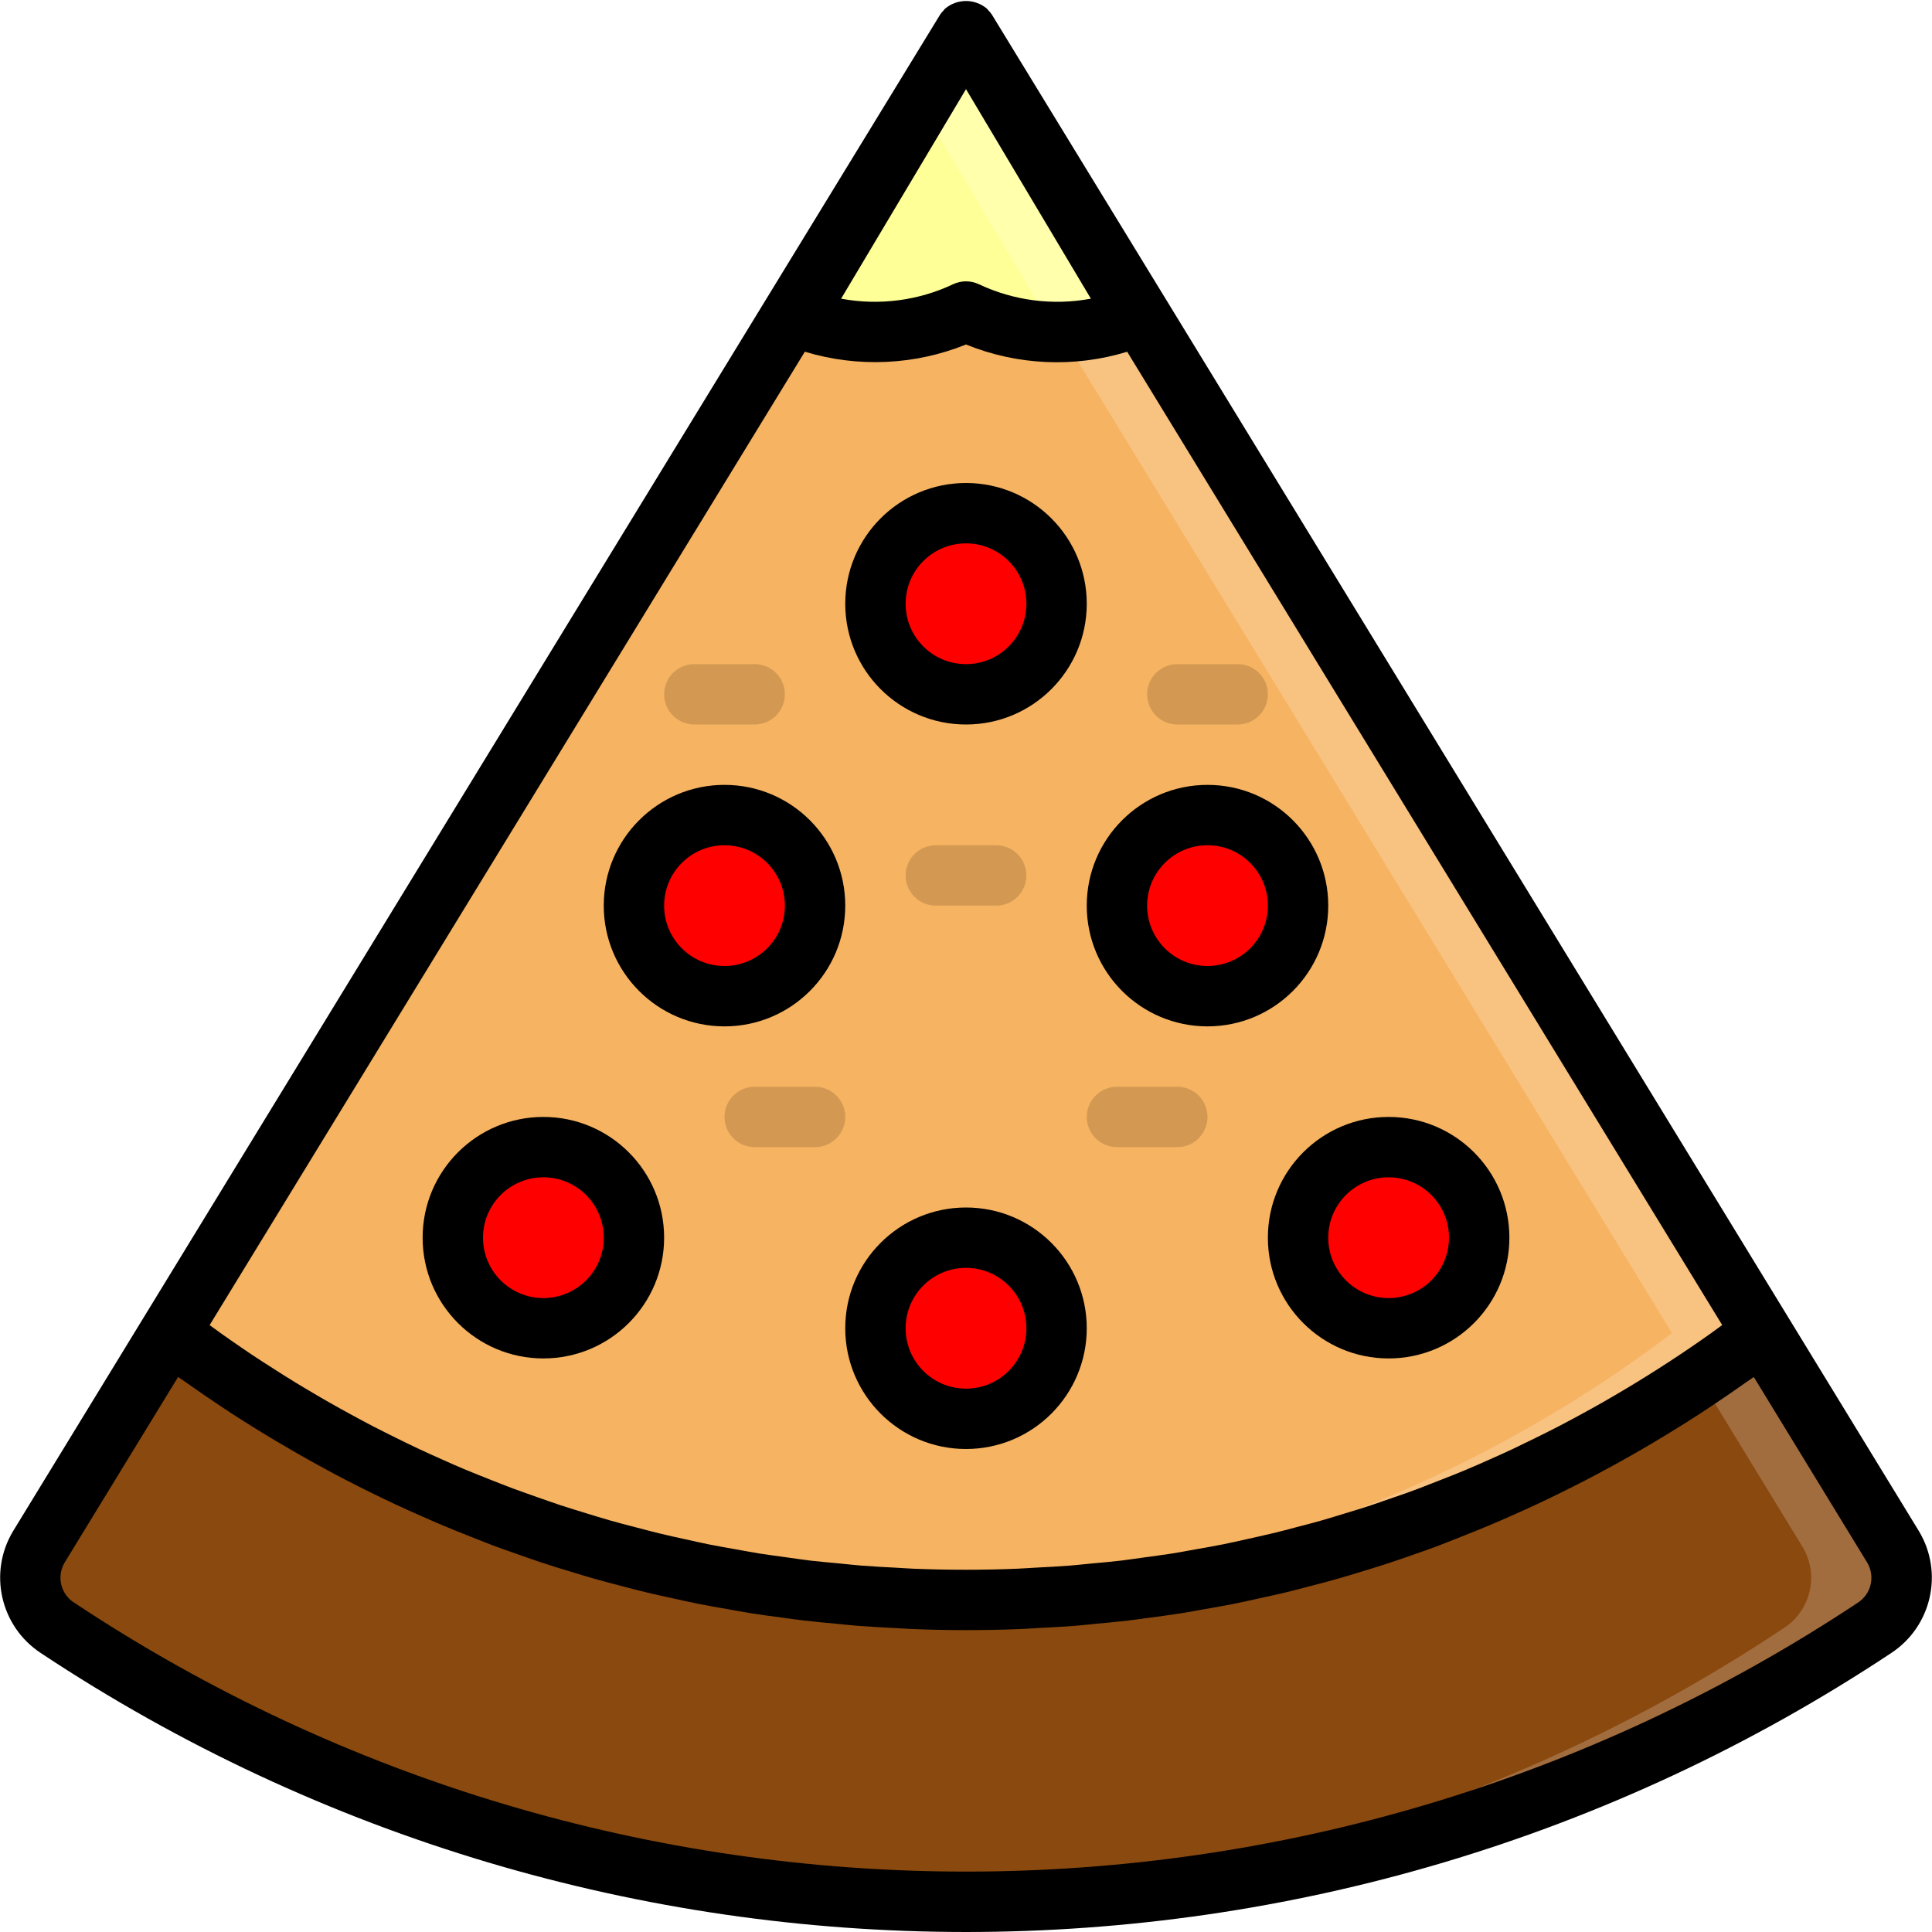
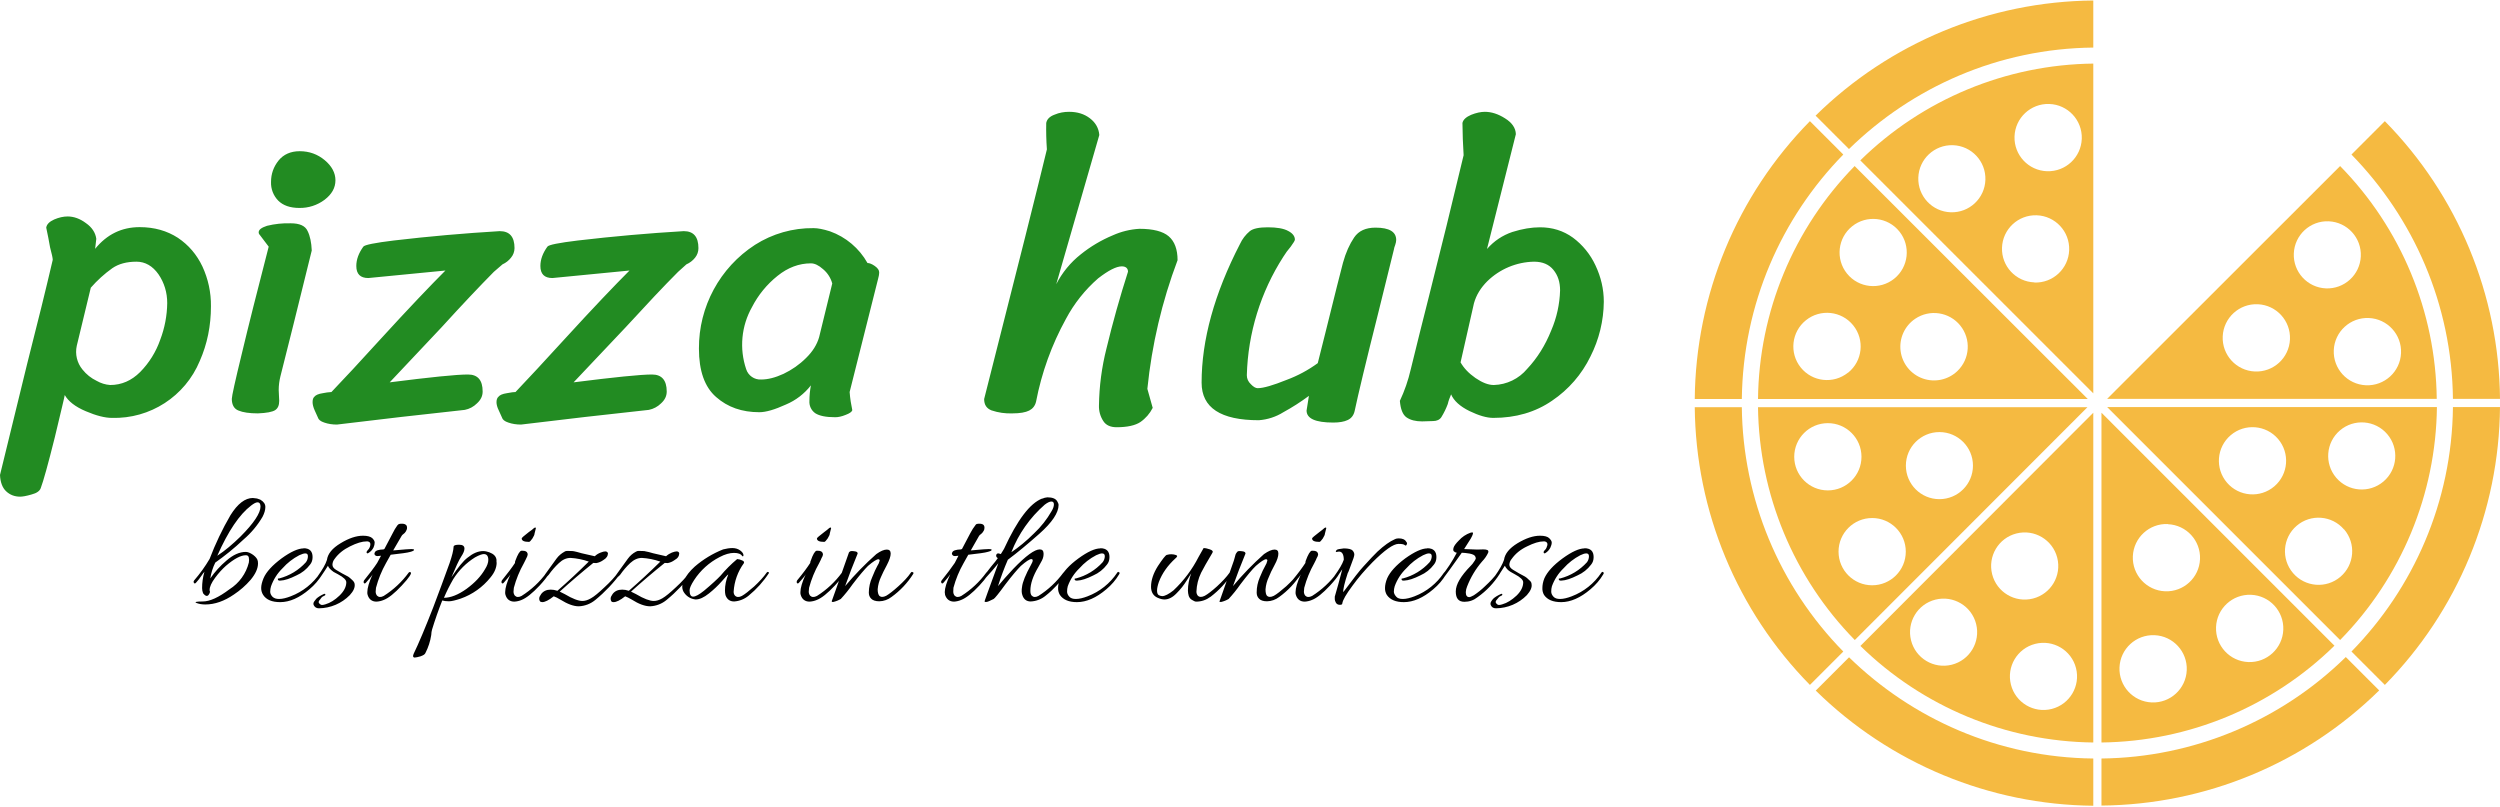
- <svg xmlns="http://www.w3.org/2000/svg" viewBox="0 0 64 64">
-   <defs>
-     <style>.cls-1{fill:#8a490e;}.cls-2{fill:#a16d3e;}.cls-3{fill:#f6b361;}.cls-4{fill:#f8c281;}.cls-5{fill:#ffff97;}.cls-6{fill:#ffffac;}.cls-7{fill:red;}.cls-8{fill:#d39953;}</style>
-   </defs>
-   <g data-name="Layer 25" id="Layer_25">
-     <path class="cls-1" d="M32,53A43.539,43.539,0,0,1,5.615,44.16L1.288,51.239a1.983,1.983,0,0,0,.627,2.693,54.441,54.441,0,0,0,60.17,0,1.983,1.983,0,0,0,.627-2.693L58.385,44.16A43.539,43.539,0,0,1,32,53Z" />
-     <path class="cls-2" d="M62.712,51.239,58.385,44.16c-.681.516-1.382,1.006-2.094,1.483l3.421,5.6a1.983,1.983,0,0,1-.627,2.693A53.965,53.965,0,0,1,30.5,62.972c.5.013,1,.028,1.5.028a54.008,54.008,0,0,0,30.085-9.068A1.983,1.983,0,0,0,62.712,51.239Z" />
-     <path class="cls-3" d="M58.385,44.16a43.8,43.8,0,0,1-52.77,0L26.206,10.48,32,1l5.794,9.48Z" />
-     <path class="cls-4" d="M37.794,10.48,32,1,30.5,3.454l4.294,7.026L55.385,44.16A43.523,43.523,0,0,1,30.5,52.969c.5.017,1,.031,1.5.031a43.547,43.547,0,0,0,26.385-8.84Z" />
-     <path class="cls-5" d="M37.65,10.48A6.88,6.88,0,0,1,35,11a6.986,6.986,0,0,1-3-.68A6.986,6.986,0,0,1,29,11a6.88,6.88,0,0,1-2.65-.52L32,1Z" />
-     <path class="cls-6" d="M32,1,30.5,3.517l4.15,6.963a6.757,6.757,0,0,1-1.143.353,6.92,6.92,0,0,0,4.143-.353Z" />
-     <path d="M63.565,50.718l-4.327-7.079L32.867.5,32.859.488h0L32.854.479a.792.792,0,0,0-.111-.132c-.017-.019-.03-.042-.048-.059a1.075,1.075,0,0,0-1.39,0c-.019.018-.033.042-.051.062a.849.849,0,0,0-.108.129l-.005.008h0L31.133.5,4.762,43.639.435,50.718a2.989,2.989,0,0,0,.924,4.046,55.445,55.445,0,0,0,61.282,0A2.989,2.989,0,0,0,63.565,50.718ZM56.7,44.15c-.224.159-.448.316-.674.47q-.366.251-.737.492c-.232.151-.465.3-.7.447s-.495.306-.745.455-.478.284-.719.421-.5.282-.755.42-.489.265-.735.392-.513.261-.771.388-.5.245-.747.362-.521.239-.782.355-.508.226-.764.333-.529.217-.8.322-.512.2-.77.3-.544.2-.817.292-.516.182-.775.268c-.276.09-.554.175-.832.26-.26.079-.52.161-.781.235-.284.081-.569.155-.855.229-.259.068-.518.139-.778.2-.292.071-.587.133-.88.2-.258.057-.515.116-.774.168-.3.061-.609.113-.914.167-.252.045-.5.093-.756.134-.318.05-.638.091-.958.135-.244.033-.486.07-.731.1-.336.04-.674.07-1.012.1-.231.022-.461.049-.693.067-.375.03-.754.048-1.131.068-.2.01-.391.026-.587.034Q32.869,52,32,52t-1.731-.034c-.2-.008-.391-.024-.587-.034-.377-.02-.756-.038-1.131-.068-.232-.018-.462-.045-.693-.067-.338-.032-.676-.062-1.012-.1-.245-.029-.488-.066-.732-.1-.319-.044-.639-.085-.957-.135-.253-.041-.5-.089-.757-.134-.3-.054-.61-.106-.913-.167-.259-.052-.516-.111-.774-.168-.293-.065-.588-.127-.88-.2-.26-.063-.519-.134-.778-.2-.286-.074-.571-.148-.855-.229-.261-.074-.521-.156-.781-.235-.278-.085-.556-.17-.832-.26-.259-.086-.517-.178-.775-.268-.273-.1-.546-.191-.817-.292s-.514-.2-.77-.3-.531-.211-.8-.322-.51-.22-.764-.333-.523-.233-.782-.355-.5-.239-.748-.362-.514-.255-.769-.387-.492-.26-.736-.393-.505-.277-.755-.42-.48-.279-.719-.421-.5-.3-.745-.455-.467-.3-.7-.447-.493-.325-.737-.492c-.226-.154-.45-.311-.674-.47-.118-.084-.235-.17-.352-.256L26.661,11.651A8.039,8.039,0,0,0,32,11.412a7.985,7.985,0,0,0,5.339.24L57.05,43.894C56.933,43.98,56.816,44.066,56.7,44.15ZM36.137,9.894a6.07,6.07,0,0,1-3.709-.478,1,1,0,0,0-.856,0,6.073,6.073,0,0,1-3.709.478L32,2.953ZM61.529,53.1a53.442,53.442,0,0,1-59.058,0,.981.981,0,0,1-.329-1.34L5.9,45.614c.105.075.213.145.318.219.222.158.446.312.671.465q.4.275.811.541c.228.148.458.293.688.437q.411.256.824.5.352.208.706.411c.279.159.558.314.84.466q.358.2.72.383.423.219.851.428c.245.121.491.24.738.355.287.135.575.264.865.392.249.11.5.22.749.325.292.123.585.24.879.356.253.1.507.2.762.3.3.11.594.215.893.319.256.09.512.18.771.265.3.1.6.191.909.284.259.079.517.159.778.233.308.088.618.168.929.249.259.068.517.138.777.2.316.076.633.144.951.214.26.056.518.116.779.168.324.065.651.121.976.178.257.046.512.094.769.135.337.054.676.1,1.014.143.251.034.5.073.752.1.356.043.715.074,1.074.108.235.022.469.049.7.068.4.031.8.051,1.2.072.2.01.4.026.6.034Q31.093,54,32,54t1.807-.036c.2-.008.4-.024.595-.034.4-.021.8-.041,1.2-.072.235-.018.469-.046.7-.068.359-.034.718-.065,1.075-.108.252-.029.5-.068.752-.1.338-.045.677-.089,1.014-.143.257-.041.512-.089.769-.135.325-.057.652-.113.976-.178.261-.052.519-.112.779-.168.318-.07.635-.138.951-.214.26-.063.518-.133.777-.2.311-.081.621-.161.929-.249.261-.074.519-.154.778-.233.3-.093.608-.185.909-.284.259-.085.515-.175.771-.265.3-.1.6-.209.893-.319.255-.1.508-.2.761-.3.295-.117.588-.234.88-.357.251-.105.5-.214.749-.324.289-.129.578-.258.865-.393.247-.115.493-.234.738-.355q.427-.21.851-.428.361-.187.72-.383c.282-.152.561-.307.84-.466q.354-.2.706-.411.414-.246.824-.5c.23-.144.46-.289.688-.437q.408-.266.811-.541c.225-.153.449-.307.671-.465.105-.074.213-.144.318-.219l3.756,6.147A.981.981,0,0,1,61.529,53.1Z" />
-     <circle class="cls-7" cx="32" cy="20" r="3" />
-     <path d="M32,24a4,4,0,1,1,4-4A4,4,0,0,1,32,24Zm0-6a2,2,0,1,0,2,2A2,2,0,0,0,32,18Z" />
-     <circle class="cls-7" cx="18" cy="41" r="3" />
-     <path d="M18,45a4,4,0,1,1,4-4A4,4,0,0,1,18,45Zm0-6a2,2,0,1,0,2,2A2,2,0,0,0,18,39Z" />
-     <circle class="cls-7" cx="46" cy="41" r="3" />
-     <path d="M46,45a4,4,0,1,1,4-4A4,4,0,0,1,46,45Zm0-6a2,2,0,1,0,2,2A2,2,0,0,0,46,39Z" />
-     <circle class="cls-7" cx="32" cy="44" r="3" />
-     <path d="M32,48a4,4,0,1,1,4-4A4,4,0,0,1,32,48Zm0-6a2,2,0,1,0,2,2A2,2,0,0,0,32,42Z" />
-     <circle class="cls-7" cx="24" cy="30" r="3" />
-     <path d="M24,34a4,4,0,1,1,4-4A4,4,0,0,1,24,34Zm0-6a2,2,0,1,0,2,2A2,2,0,0,0,24,28Z" />
-     <circle class="cls-7" cx="40" cy="30" r="3" />
-     <path d="M40,34a4,4,0,1,1,4-4A4,4,0,0,1,40,34Zm0-6a2,2,0,1,0,2,2A2,2,0,0,0,40,28Z" />
-     <path class="cls-8" d="M27,38H25a1,1,0,0,1,0-2h2a1,1,0,0,1,0,2Z" />
-     <path class="cls-8" d="M39,38H37a1,1,0,0,1,0-2h2a1,1,0,0,1,0,2Z" />
-     <path class="cls-8" d="M33,30H31a1,1,0,0,1,0-2h2a1,1,0,0,1,0,2Z" />
-     <path class="cls-8" d="M25,24H23a1,1,0,0,1,0-2h2a1,1,0,0,1,0,2Z" />
-     <path class="cls-8" d="M41,24H39a1,1,0,0,1,0-2h2a1,1,0,0,1,0,2Z" />
-   </g>
+ <svg xmlns="http://www.w3.org/2000/svg" width="1498" height="483" fill="none" viewBox="0 0 1498 483">
+   <path fill="#228B22" d="M38.8 236.7c-.1 1-2.2 9.5-6 25.5-4 16-6.8 26.1-8.4 30.3-.6 1.7-2.4 3-5.5 3.8-3.1.9-5.4 1.3-6.8 1.3-3.4 0-6.2-1.1-8.5-3.3-2.2-2.1-3.4-5.4-3.6-9.7l16.3-66.7c6.2-24.3 11.3-45 15.3-62.2 0-1-.5-3.4-1.6-7.5a277 277 0 0 0-2.3-11.8c.3-2 1.9-3.6 4.8-4.9 2.8-1.2 5.5-1.8 8-1.8 3.7 0 7.4 1.3 11 4 3.6 2.5 5.7 5.7 6.2 9.4l-.7 6c7-8.6 15.8-13 26.7-13 8.8 0 16.4 2.2 22.9 6.4 6.4 4.3 11.3 10 14.7 17.2a55.1 55.1 0 0 1 5.1 23.8c0 11.7-2.2 22.6-6.7 32.8A55.3 55.3 0 0 1 67 250.4c-4 0-9.3-1.3-15.6-4-6.4-2.7-10.5-6-12.6-9.7Zm7.2-29.5a16.7 16.7 0 0 0 3.4 14.2c2.4 3 5.2 5.2 8.5 6.8a19 19 0 0 0 8.1 2.5c6.8 0 12.8-2.6 18-7.8a51.8 51.8 0 0 0 12-19.3 64 64 0 0 0 4.2-22c0-6.4-1.8-12.2-5.2-17.2-3.5-5-8-7.6-13.2-7.6-5.9 0-10.7 1.3-14.5 3.9a74.1 74.1 0 0 0-12.9 11.7L46 207.2ZM162.4 109c0-4.8 1.5-9 4.5-12.8 3-3.7 7.3-5.6 12.7-5.6 5.7 0 10.7 1.8 15 5.4 4.2 3.5 6.4 7.6 6.4 12 0 4.6-2.2 8.4-6.5 11.7a24.5 24.5 0 0 1-15.1 4.9c-5.6 0-9.8-1.5-12.7-4.4a15.2 15.2 0 0 1-4.3-11.2Zm24.4 41.1c-8.2 33.4-14.5 58.6-18.8 75.5-.6 2.5-1 5.2-1 8.1l.3 6.5c0 2.7-.8 4.5-2.5 5.6-1.6 1-5 1.7-10.3 1.9-5.1 0-9-.6-11.6-1.7-2.6-1-4-3.4-4-7 0-1.6 2-10.7 6-27.1 3.9-16.4 9.3-37.8 16.1-64.1l-5.3-7c-.5-.5-.7-1-.7-1.6 0-1.6 1.7-2.8 5-3.9a53 53 0 0 1 14.2-1.5c5.3 0 8.7 1.5 10.1 4.6 1.5 3 2.3 6.9 2.5 11.7Zm91.7 95.5a5340.8 5340.8 0 0 0-76.6 8.8c-2.8 0-5.3-.4-7.6-1.2-2.2-.7-3.5-1.8-3.8-3l-1.9-4.2c-.9-2-1.3-3.7-1.3-5 0-1.5.3-2.6 1.1-3.3.8-1 2.4-1.7 5-2.1a36 36 0 0 1 5.2-.7c7.5-7.8 17.3-18.4 29.5-31.8 17-18.6 30-32.2 38.8-41l-46.2 4.5c-4.8 0-7.2-2.4-7.2-7.2 0-3.9 1.4-7.7 4.2-11.6.8-1.1 6.9-2.3 18.3-3.7a1106.5 1106.5 0 0 1 63.4-5.6c6 0 8.9 3.4 8.9 10.2a9 9 0 0 1-2.1 5.7 13.6 13.6 0 0 1-5.1 4l-5.2 4.5c-8.5 8.6-19 19.7-31.3 33.2l-31.1 33c24.4-3.1 40-4.7 46.9-4.7 5.9 0 8.8 3.4 8.8 10.2 0 2.7-1.1 5-3.4 7.1a14.1 14.1 0 0 1-7.3 3.9Zm110.3 0a5340.8 5340.8 0 0 0-76.6 8.8c-2.8 0-5.3-.4-7.6-1.2-2.2-.7-3.5-1.8-3.8-3l-1.9-4.2c-1-2-1.4-3.7-1.4-5 0-1.5.4-2.6 1.2-3.3.8-1 2.4-1.7 5-2.1 2.5-.5 4.3-.7 5.2-.7 7.4-7.8 17.3-18.4 29.5-31.8 17-18.6 30-32.2 38.8-41l-46.2 4.5c-4.8 0-7.2-2.4-7.2-7.2 0-3.9 1.4-7.7 4.2-11.6.7-1.1 6.8-2.3 18.3-3.7a1101.7 1101.7 0 0 1 63.4-5.6c5.9 0 8.8 3.4 8.8 10.2a9 9 0 0 1-2 5.7 13.6 13.6 0 0 1-5.2 4l-5 4.5c-8.6 8.6-19 19.7-31.4 33.2l-31.2 33c24.5-3.1 40.2-4.7 47-4.7 5.8 0 8.8 3.4 8.8 10.2 0 2.7-1.1 5-3.4 7.1a14.4 14.4 0 0 1-7.3 3.9Zm120.3-10.7c.3 4 .9 7.6 1.6 10.9-.3 1-1.6 1.9-4 2.8-2.4 1-4.5 1.4-6.2 1.4-5.6 0-9.5-.8-12-2.4a8.3 8.3 0 0 1-3.5-7.4c0-3 .3-6.2.9-9.3a37.2 37.2 0 0 1-15 11.5c-6.6 3-11.9 4.6-15.9 4.6-10.4 0-19-3-25.9-9.1-6.9-6-10.3-15.7-10.3-29a73.6 73.6 0 0 1 33.6-62.2 63.8 63.8 0 0 1 35.1-10c2.5 0 5.7.6 9.8 1.9a41.9 41.9 0 0 1 22.5 19c1.2 0 2.7.6 4.4 1.8 1.7 1.2 2.6 2.5 2.6 3.7 0 1.4-.3 2.8-.7 4.2l-17 67.6Zm-10.4-65a17 17 0 0 0-5.5-8.6c-2.7-2.4-5.1-3.5-7.3-3.5-7.1 0-13.8 2.5-20 7.5a57.6 57.6 0 0 0-15.3 18.7 45.9 45.9 0 0 0-3.5 37.2 8.9 8.9 0 0 0 9 6.2c4 0 8.4-1.1 13.4-3.4 5-2.4 9.5-5.5 13.5-9.5 4-3.9 6.5-8 7.8-12.4l7.9-32.3Zm134.2.4c3.6-7 8.5-13 14.7-17.9a79 79 0 0 1 19.2-11.4 45 45 0 0 1 16-3.9c8.1 0 14 1.5 17.5 4.5s5.3 7.8 5.3 14.3a305.2 305.2 0 0 0-18.1 77.1l3.2 11.4a22.8 22.8 0 0 1-7.4 8.5c-3 2-7.8 3.1-14.2 3.1-3.7 0-6.4-1.2-8-3.7a16 16 0 0 1-2.6-9.3 147 147 0 0 1 4.5-34.2 644 644 0 0 1 12.9-46c0-2-1.3-3.2-3.7-3.2-3.3 0-8 2.4-14.2 7.2a85.2 85.2 0 0 0-19.3 24.3 168.6 168.6 0 0 0-17.9 49.6c-.6 2.5-2 4.2-4.1 5.3-2.2 1.1-5.5 1.7-10 1.7a35 35 0 0 1-12.6-1.8c-3-1.2-4.4-3.4-4.4-6.8 20.3-79.8 32.8-129.6 37.6-149.6a172 172 0 0 1-.4-15.8c.4-2.2 2-3.9 5-5 2.8-1.2 5.7-1.7 8.7-1.7 5 0 9.1 1.3 12.5 3.9 3.4 2.6 5.3 6 5.6 10l-25.8 89.4Zm178.8 76c-.6 2.6-2 4.4-4.2 5.4-2.1 1-5 1.5-8.6 1.5-10.7 0-16-2.4-16-7.2l1.4-8.8A132 132 0 0 1 769 247a32.2 32.2 0 0 1-14.7 4.8c-22.9 0-34.3-7.5-34.3-22.5 0-25.5 7.6-53.3 23-83.1a22 22 0 0 1 5.9-7.7c2-1.6 5.7-2.3 10.8-2.3 5.4 0 9.5.7 12.2 2.2 2.7 1.4 4 3.2 4 5.2 0 .5-.8 1.9-2.5 4.2-1.7 2-3.2 4-4.4 6a138.1 138.1 0 0 0-21.9 71c0 2.1.8 3.9 2.4 5.4 1.5 1.6 2.9 2.4 4.1 2.4 3.4 0 9.2-1.7 17.4-5a77.3 77.3 0 0 0 18.6-10l4.7-18.7c5.6-22.5 9-36.3 10.4-41.4 1.7-6.2 4-11.2 6.7-15.2s7-5.9 12.8-5.9c8.3 0 12.4 2.5 12.4 7.4 0 .8-.2 1.8-.6 3-.4 1-.7 2-.8 2.8l-9.3 37.7c-7.5 29.8-12.2 49.5-14.2 59Zm57.8-10c-.9 2.1-1.6 4-2 5.8a44.6 44.6 0 0 1-3.8 7.8c-1 1.6-2.8 2.4-5 2.4l-6.6.2c-3.9 0-7-.8-9.3-2.4-2.3-1.6-3.6-5-4-9.9a93.2 93.2 0 0 0 6.5-18.8 4822.8 4822.8 0 0 1 11-44.1A6407.6 6407.6 0 0 0 877 93a354.3 354.3 0 0 1-.7-19.3c.4-2 2.2-3.6 5.2-4.9 3-1.2 5.8-1.8 8.2-1.8 4 0 8 1.3 12.1 3.9 4.2 2.6 6.4 5.8 6.5 9.5L891 149.2c4.2-4.8 9.3-8.2 15.2-10.2 6-1.9 11.5-2.8 16.6-2.8 7.3 0 13.9 2 19.7 6.2A43.5 43.5 0 0 1 956 159c3.3 7 5 14.2 5 21.8a74 74 0 0 1-8 32.8 67.5 67.5 0 0 1-23 26.5c-10 6.9-21.8 10.3-35.2 10.3-4 0-8.7-1.4-14.3-4.1-5.7-2.8-9.4-6.2-11-10Zm5.6-19.3c2 3.6 5 6.7 9 9.5 4.1 2.8 7.7 4.2 11 4.2a27 27 0 0 0 20-9.7c6-6.4 10.8-14 14.4-23a65.4 65.4 0 0 0 5.3-24c0-5-1.3-9-4-12.3-2.6-3.2-6.4-4.9-11.6-4.9a41.2 41.2 0 0 0-28 11.7c-3.9 3.9-6.6 8.2-8 13.2l-8 35.3Z" />
+   <path fill="#000" d="M147.3 330.7c1.2 0 2.7.6 4.4 1.8 1.7 1.3 2.6 2.5 2.8 3.8l.1 1.3c0 3-1.5 6.3-4.4 9.8-3 3.5-6.4 6.4-10 8.8-5.8 4-11.5 6-17.2 6-2.3 0-4.1-.4-5.5-1-1-.5.3-.8 4-.8 4.2 0 9.5-2.4 16-7.3a26.5 26.5 0 0 0 11.6-16c.2-1 .2-2 0-3s-.8-1.4-1.8-1.4c-3 0-7 2.1-12 6.4-2 1.8-4.2 4.1-6.4 7.1s-3.3 5.4-3.3 7.3c0 .3 0 .6.2.9 0 .3 0 .8-.4 1.4-.9 1.8-2.1 1.7-3.7-.3-.4-1-.6-2-.6-3.1 0-3.1.4-6.4 1.4-9.8a22 22 0 0 0-1.8 2.4 35 35 0 0 1-3.2 4.1c-.6.7-1 .7-1.4 0l-.1-.5c0-.2.1-.5.4-.9a86.8 86.8 0 0 0 9.2-12.8 178 178 0 0 1 12.5-26.2c4.3-6.9 8.8-10.3 13.4-10.3l2.5.3 2 .7c2 1.2 3 2.6 3 4.4 0 1.8-.6 3.8-1.7 5.9a53.1 53.1 0 0 1-11.3 13.5c-5.8 5.5-11.5 10-17 13.9a32.1 32.1 0 0 0-3 9.5 54 54 0 0 1 9.7-10.7c4-3.5 7.9-5.2 11.6-5.2Zm-3.2-9.2c8-8 12-14.1 12-18 0-1.6-.6-2.5-1.8-2.5-1 0-2.2.7-3.8 1.9-7 5.3-13.8 15.4-20.3 30.1 4.6-3 9.2-6.9 13.9-11.5Zm37.8 7c3.6 0 5.4 1.8 5.4 5.3 0 1.8-.5 3.3-1.5 4.5a20.4 20.4 0 0 1-8.2 6.5c-3.8 1.9-7 3-9.6 3.1-1 .1-1.5-.2-1.5-.8-.1-.3 0-.4.2-.5h.6a32.7 32.7 0 0 0 16-9.7 6 6 0 0 0 1.2-3.6c0-1.2-.5-1.7-1.6-1.7-.9 0-2 .4-3.6 1.1a35 35 0 0 0-10 7.8 28.2 28.2 0 0 0-6.9 10.8c-.3 1-.5 2.1-.5 3.2 0 1 .4 2 1.3 3 1 1 2.3 1.4 4 1.4 2.1 0 4.4-.6 7-1.6a37.2 37.2 0 0 0 17.7-14.1c.4-.6.8-.7 1.1-.3.3 0 .4.3.4.5s0 .4-.3.7c-2 3.4-4.6 6.4-7.7 9-6 5.1-11.8 7.7-17.5 7.7-4.9 0-8.3-1.4-10.2-4.3a7.5 7.5 0 0 1-1.2-4.2c0-1.6.5-3.6 1.4-5.8 1.6-3.8 5.3-7.8 10.8-11.9 5.5-4 10-6 13.2-6Zm10 30.6c-1 1-1.2 1.8-.7 2.4.6.6 1.1 1 1.8 1 .6 0 1.3-.2 2-.4 2.8-.8 5.7-2.6 8.4-5.2s4.1-5.3 4.1-8c0-1.4-1.6-3-5-4.8l-2.6-1.4c-1.8-1.3-3-2.5-3.4-3.7-1 1.6-2.5 4-4.6 7-.5.5-1 .7-1.3.3-.4-.3-.4-.7-.1-1.2 2.7-3.8 4.6-7 5.4-9.6.5-3.7 3.2-7 8.2-10 4.9-3 9.4-4.5 13.4-4.5 2.6 0 4.4.5 5.5 1.4 1 1 1.5 1.8 1.5 2.7 0 .9-.2 1.9-.7 3a8 8 0 0 1-3.1 3.3c-.4.3-.8.2-1-.2-.2-.4.1-1 .8-1.7.7-.7 1.2-1.7 1.4-2.9.2-1.2-.3-2-1.6-2.2h-.6c-2.7 0-6 1-10 3-3.9 1.9-7 4.4-9.2 7.5a5.7 5.7 0 0 0-1.3 3.5c0 1.2.8 2.3 2.4 3.2a101.6 101.6 0 0 0 7 3.9c.6.4 1.4 1 2.4 2 .9.8 1.4 1.6 1.5 2.4.3 2-.6 4.2-2.9 6.7a26.4 26.4 0 0 1-18.5 7.9c-1.4 0-2.4-.6-3-1.7-.2-.2-.3-.6-.3-1.2s.6-1.5 1.7-2.8c1-1 2.6-2 4.8-3l.5.1c.2.2.2.3.1.6 0 .2-.4.4-1 .7-.7.2-1.4.9-2 1.9Zm43.8-29.3 1.3-.1c5.2-.5 8.4-.7 9.5-.7 1 0 1.6.1 1.6.5s-.8.8-2.3 1.2c-1.6.5-5.5 1-11.7 1.7a119.9 119.9 0 0 1-2.8 5 62.5 62.5 0 0 0-6 14.8l-.2 2.3c0 1 .3 1.7.8 2.4 1 1 2.3 1.1 4 .2a55 55 0 0 0 15-14c.4-.4.7-.4 1.1-.2 1 .4-.7 3.1-5.3 8-4.3 4.6-7.9 7.5-10.8 8.6a13 13 0 0 1-4.3 1c-2.7 0-4.5-1.4-5.3-4-.2-.4-.2-1-.2-1.7 0-2.3 1-6 3.2-10.7-.3.7-1.7 2.4-4 5-.6.7-1 .7-1.4 0v-.5c0-.2 0-.5.3-.9 3.3-4.1 6-7.6 7.8-10.4l2.3-4.3-2.1.2c-.7 0-1.2-.2-1.6-.7-.3-.4-.3-1 0-1.5.4-1.1 2.2-1.7 5.3-1.8 0-.2.2-.2.4-.2l5-9.5a30.4 30.4 0 0 1 2.8-4.7l.4-.4c.3-.4 1-.6 2.4-.6 1.3 0 2.2.4 2.7 1.1.2.3.3.8.3 1.4 0 .7-.3 1.4-.7 2.1a5 5 0 0 1-1.6 1.7 3 3 0 0 0-1 1.1l-5 8.6Zm61.9 7.2c0 3-1.2 6-3.7 9a39.8 39.8 0 0 1-17.9 12.7c-3 1-5.5 1.6-7 1.6-1.6 0-3-.2-4-.5a225 225 0 0 0-6.1 17.4c-.3.8-.4 2-.5 3.3a35 35 0 0 1-3.5 10.8c-.3.8-1.3 1.4-3 2-1.5.4-2.7.7-3.4.7-.6 0-1-.3-1-1l.3-1.1c3.1-6.4 7-15.7 11.8-28a1787.2 1787.2 0 0 0 9.8-26.5c1.5-4.4 2.3-7.6 2.4-9.8 0-.8 1.1-1.2 3.3-1.2 2.2 0 3.2.8 3.2 2.3 0 1.2-.6 2.8-2 4.9-1.3 2-3.2 6.1-5.8 12.3 4-6 7.1-9.8 9.6-11.7 3.2-2.6 6.3-4 9.4-4 1.2 0 2.4.3 3.6.7 2.7 1 4.1 2.4 4.4 4.5v1.6Zm-5-1.5c0-2.3-.9-3.5-2.7-3.5-1 0-2.8.6-5.3 2a41 41 0 0 0-13 13 101.7 101.7 0 0 0-5.6 11.2c4 0 8.6-1.8 13.6-5.4 4.9-3.6 8.6-7.5 11-11.7 1.3-2 2-4 2-5.6Zm20.5-5.5c1.7 0 2.7.5 3 1.6.2.6 0 1.2-.2 1.8a17.4 17.4 0 0 0-1 2.1l-1 2a62.5 62.5 0 0 0-6 14.7l-.2 2.3c0 1 .3 1.7.8 2.4 1 1 2.3 1.1 4 .2a54.4 54.4 0 0 0 15-14c.4-.4.7-.5 1-.3.3.2.5.3.5.5s0 .4-.2.6c-1 1.8-2.8 4.1-5.5 7-4.3 4.6-8 7.5-10.8 8.6a13 13 0 0 1-4.3 1c-2.7 0-4.5-1.4-5.3-4-.2-.4-.2-1-.2-1.7 0-2.3 1-6 3.2-10.7-.3.7-1.7 2.4-4 5-.6.7-1 .7-1.4 0v-.5c0-.2 0-.5.3-.9 3.3-4.1 6-7.6 7.8-10.4-.1-.4 0-.8.2-1.3 1.4-3.8 2.6-5.8 3.6-6h.7Zm8-13.5-.8 3.2c0 .6-.4 1.6-1.3 3-.9 1.3-1.6 2-2 2-3 0-4.4-.7-4.4-2.1 0-.3 1.4-1.6 4.3-3.8l1.8-1.3c1-1 1.7-1.4 2-1.4.3 0 .4.1.4.4Zm31.7 20a40.6 40.6 0 0 0-10.9-2.2c-2.5 0-4.8 1-7 3.1a45 45 0 0 0-6.1 7c-1.1 1.3-1.8 1.7-2.2 1.4-.5-.3-.4-.9 0-1.6l6.8-9.4c1.3-1.8 3-3.2 4.8-4.2.6-.4 1.2-.5 1.7-.5a38.9 38.9 0 0 1 3.3.1c.5 0 1.4.3 2.8.6l2.5.7 7.9 1.8c1-1 2.2-1.7 3.5-2.2 1.2-.5 2.2-.7 2.8-.7.7 0 1.2.3 1.6 1 0 1.7-.9 3.1-2.8 4.2a10 10 0 0 1-4.2 1.8l-1.8-.1a472 472 0 0 0-20.1 17.2l3 1.5c4.7 2.8 8.2 4.1 10.6 4.1 1.5 0 3.2-.5 5.1-1.6 2-1.1 4.6-3.3 8.1-6.6 3.5-3.2 6.2-6.2 8.1-8.8.4-.5.8-.7 1.2-.5.4.2.7.3.7.5a88.8 88.8 0 0 1-15.5 16.4 16.6 16.6 0 0 1-9.9 3.8c-3.2 0-6.8-1.4-11-4-1.6-1-2.9-1.6-4-2-3 2.4-5.3 3.5-6.9 3.5a3 3 0 0 1-1-.2c-.6-.5-.8-1.1-.8-2 0-.7.4-1.6 1.2-2.7 1.3-1.7 3.2-2.6 5.7-2.6 1.2 0 2.5.2 4 .7a399.3 399.3 0 0 0 18.8-17.5Zm42.8 0a40.6 40.6 0 0 0-11-2.2c-2.4 0-4.7 1-7 3.1a45 45 0 0 0-6 7c-1.1 1.3-1.9 1.7-2.3 1.4-.4-.3-.3-.9.1-1.6l6.8-9.4c1.3-1.8 2.9-3.2 4.8-4.2.6-.4 1.2-.5 1.7-.5a38.9 38.9 0 0 1 3.3.1l2.8.6 2.5.7 7.8 1.8c1.1-1 2.3-1.7 3.5-2.2 1.3-.5 2.2-.7 2.9-.7.7 0 1.2.3 1.5 1 0 1.7-.8 3.1-2.8 4.2a10 10 0 0 1-4.1 1.8l-1.8-.1a471.9 471.9 0 0 0-20.2 17.2l3 1.5c4.7 2.8 8.3 4.1 10.6 4.1 1.6 0 3.3-.5 5.2-1.6 1.9-1.1 4.6-3.3 8.1-6.6 3.5-3.2 6.2-6.2 8.1-8.8.3-.5.7-.7 1.2-.5.4.2.6.3.6.5a88.8 88.8 0 0 1-15.5 16.4 16.6 16.6 0 0 1-9.8 3.8c-3.2 0-6.9-1.4-11-4-1.6-1-3-1.6-4-2-3 2.4-5.3 3.5-6.9 3.5a3 3 0 0 1-1.1-.2c-.5-.5-.7-1.1-.7-2 0-.7.4-1.6 1.2-2.7 1.3-1.7 3.2-2.6 5.7-2.6 1.2 0 2.5.2 4 .7a399.3 399.3 0 0 0 18.9-17.5Zm21.3 22.7a9.2 9.2 0 0 1-6.7-3.7 6.2 6.2 0 0 1-1.4-3.8c0-1.4.4-2.7 1-3.9 1.3-2.8 3.5-5.6 6.5-8.3a59.4 59.4 0 0 1 17-10.3c2-.5 3.8-.8 5.6-.8 1.8 0 3.3.5 4.6 1.4 1.3 1 2 1.9 2 3l-.2.5h-.5c-.8-1.4-2.5-2-5-2s-5.4.8-8.6 2.5a40.1 40.1 0 0 0-15.3 13.8c-1.8 2.8-2.7 4.8-2.7 6.1 0 2.5.7 3.8 2.1 3.8 1.5 0 3.6-1.2 6.5-3.5 4.8-4 8-7 9.9-9a79 79 0 0 1 10-10 8 8 0 0 1 3 .8c1 .4 1.4 1 1 1.7a32.3 32.3 0 0 0-6.1 17c0 1 .2 1.7.8 2.4 1 1 2.4 1.1 4.1.2 1.8-1 4.2-2.9 7.4-5.7 3.1-2.9 5.6-5.6 7.5-8.3.3-.4.6-.5 1-.3.3.2.4.3.4.5a58.9 58.9 0 0 1-12.2 13.6 15.1 15.1 0 0 1-8.7 3.5c-2.6 0-4.3-1.3-5.2-3.8-.2-.9-.3-1.8-.3-2.8 0-3 .6-6.2 2-9.6-.4.1-1.6 1.5-3.8 4a60 60 0 0 1-7.8 7.4c-3 2.4-5.6 3.6-8 3.6ZM490 330c1.7 0 2.7.5 3 1.6.2.6.1 1.2-.2 1.8a14.5 14.5 0 0 0-1 2.1l-1 2a62.5 62.5 0 0 0-6 14.7l-.2 2.3c0 1 .3 1.7.8 2.4 1 1 2.3 1.1 4.1.2a54.9 54.9 0 0 0 15-14c.3-.4.6-.5 1-.3.2.2.4.3.4.5s0 .4-.2.6c-1 1.8-2.8 4.1-5.5 7-4.3 4.6-7.9 7.5-10.8 8.6a13 13 0 0 1-4.3 1c-2.7 0-4.5-1.4-5.3-4-.2-.4-.2-1-.2-1.7 0-2.3 1-6 3.2-10.7-.3.7-1.6 2.4-4 5-.6.7-1 .7-1.4 0v-.5c0-.2 0-.5.3-.9 3.4-4.1 6-7.6 7.8-10.4 0-.4 0-.8.3-1.3 1.3-3.8 2.5-5.8 3.5-6h.7Zm8-13.5-.8 3.2c0 .6-.4 1.6-1.3 3-.9 1.3-1.6 2-2 2-3 0-4.4-.7-4.4-2.1 0-.3 1.5-1.6 4.4-3.8l1.7-1.3c1-1 1.7-1.4 2-1.4.3 0 .4.1.4.4Zm33.4 12.8c1.5 0 2.3.8 2.3 2.4 0 1.7-.8 4-2.3 6.9-1.6 2.9-2.7 5.3-3.5 7.1a21 21 0 0 0-2 7.4c0 2 .4 3.1.9 3.8 1 1 2.4 1 4.2.1 1.7-1 4.2-2.9 7.3-5.7 3.1-2.8 5.7-5.5 7.5-8.2.3-.4.6-.5 1-.3s.6.3.6.5l-.2.6a49.8 49.8 0 0 1-13 13.8 12.4 12.4 0 0 1-7.3 2.6c-2.3 0-4-.6-4.9-1.6-1-1-1.4-2.2-1.4-3.7a22.7 22.7 0 0 1 2-9.1c1.2-3 2.2-5.2 3.1-6.8a9.3 9.3 0 0 0 1.4-3.2c0-.5-.3-.8-.8-.8-1 0-3.2 1.4-6.2 4-2 2-5.2 5.7-9.3 11.1a80.8 80.8 0 0 1-7 8.7 16 16 0 0 1-4.5 1.8c-.6 0-.9 0-.9-.3 0-.2 0-.5.2-.8l2-5.6a3975.8 3975.8 0 0 0 8.1-23c.4-.5.9-.8 1.5-.8s1.4 0 2.3.2c1 .2 1.4.6 1.4 1.3a399.7 399.7 0 0 0-7.5 19.5 180.6 180.6 0 0 1 18.7-19.2c2.5-1.8 4.6-2.7 6.3-2.7Zm50.3.5 1.3-.1c5.2-.5 8.4-.7 9.5-.7 1.1 0 1.7.1 1.7.5s-.8.8-2.4 1.2c-1.6.5-5.4 1-11.6 1.7a119.9 119.9 0 0 1-2.8 5 62.5 62.5 0 0 0-6.1 14.8l-.1 2.3c0 1 .3 1.7.8 2.4 1 1 2.3 1.1 4 .2a54.5 54.5 0 0 0 15-14c.3-.4.7-.4 1-.2 1 .4-.7 3.1-5.2 8-4.3 4.6-8 7.5-10.9 8.6a13 13 0 0 1-4.2 1c-2.7 0-4.5-1.4-5.4-4l-.2-1.7c0-2.3 1.1-6 3.3-10.7-.4.7-1.7 2.4-4 5-.6.7-1 .7-1.4 0l-.1-.5c0-.2.1-.5.4-.9 3.3-4.1 5.9-7.6 7.8-10.4l2.2-4.3-2 .2c-.8 0-1.3-.2-1.6-.7-.4-.4-.4-1-.1-1.5.4-1.1 2.2-1.7 5.3-1.8.1-.2.3-.2.5-.2l5-9.5a30.4 30.4 0 0 1 3.2-5c.2-.5 1-.7 2.3-.7 1.4 0 2.3.4 2.7 1.1.2.3.3.8.3 1.4 0 .7-.2 1.4-.7 2.1a5 5 0 0 1-1.5 1.7 3 3 0 0 0-1.1 1.1l-4.9 8.6Zm42.8-31a9 9 0 0 1 3.1-.8c3 0 5 .8 5.9 2.4.5.8.8 1.6.8 2.2 0 4.6-3.8 10.4-11.6 17.3-6.8 6-13 11.2-18.8 15.5a167 167 0 0 0-5.9 15.8c2.5-3 5.5-6.5 9.2-10.4 7.5-7.8 12.8-11.6 15.8-11.6 1.4 0 2.2.7 2.3 2.2.1 1.5-.2 3-1 4.5l-2.2 4c-3.1 5.2-4.7 9.9-4.7 14 0 1.4.2 2.3.8 3 1 1 2.3 1.1 4 .2a54.9 54.9 0 0 0 15-14c.4-.4.7-.5 1-.3.3.2.5.3.5.5l-.2.6a54.4 54.4 0 0 1-11.9 13 15 15 0 0 1-9 3.5c-2.5 0-4.2-1.3-5-3.8a7 7 0 0 1-.4-2.2c0-.9 0-1.8.2-2.7.3-2.9 2.1-7.3 5.4-13.3.7-1.2 1-2 1-2.6 0-.5-.3-.8-.8-.8-1.1 0-3.2 1.4-6.3 4.1-2 2-5.2 5.7-9.3 11.1-4 5.5-6.4 8.4-7 8.7-2.3 1.2-3.8 1.8-4.4 1.8-.6 0-1 0-1-.2l.1-.7 1.6-4.5 6.5-17.8c-2.2 2.8-5 6-8.3 9.6-.5.6-.8.4-.8-.3a4 4 0 0 1 1-2.4l3.7-4.8c2-2.3 3.3-4 4.1-5.2-.6-.3-1-.8-1-1.4 0-.6.2-1 .7-1.3.4-.2 1.1-.1 2.1.3l1.9-3.1c8-17.4 15.6-27.4 22.9-30.2Zm5.6 7.5c1-1.6 1.4-3 1.4-4.1 0-1.1-.5-1.7-1.5-1.7s-2.3.6-4 1.9a73 73 0 0 0-20 28.5c4.3-2.9 9-6.7 13.7-11.4a57 57 0 0 0 10.4-13.2Zm29.2 22.2c3.7 0 5.5 1.8 5.5 5.3 0 1.8-.5 3.3-1.5 4.5a20.4 20.4 0 0 1-8.2 6.5c-3.8 1.9-7 3-9.6 3.1-1 .1-1.5-.2-1.6-.8 0-.3 0-.4.3-.5h.5a32.7 32.7 0 0 0 16-9.7 6 6 0 0 0 1.3-3.6c0-1.2-.6-1.7-1.7-1.7-.8 0-2 .4-3.5 1.1a35 35 0 0 0-10 7.8 28.2 28.2 0 0 0-7 10.8c-.3 1-.4 2.1-.4 3.2 0 1 .4 2 1.3 3s2.2 1.4 4 1.4c2 0 4.4-.6 7-1.6a37.2 37.2 0 0 0 17.7-14.1c.4-.6.7-.7 1-.3.4 0 .5.3.5.5l-.3.7c-2 3.4-4.6 6.4-7.7 9-6 5.1-11.9 7.7-17.6 7.7-4.8 0-8.2-1.4-10.2-4.3a7.5 7.5 0 0 1-1.1-4.2c0-1.6.4-3.6 1.3-5.8 1.7-3.8 5.3-7.8 10.9-11.9 5.5-4 9.9-6 13.1-6Zm78.8 15.4a54.1 54.1 0 0 1-12.6 13.6c-2.7 2-5.6 3-8.8 3-.6 0-1.4-.4-2.4-1-1-.5-1.6-1.4-2-2.4-.3-1.1-.5-2.2-.5-3.2 0-3.5.7-7 2-10.4l-2.7 4.3a41.3 41.3 0 0 1-6.1 7.7c-2.4 2.5-4.8 3.7-7.3 3.7-1.1 0-2.4-.3-4-1-2.6-1.1-4-3.4-4-6.6 0-4 1.4-8.1 4.1-12.4 2.8-4.2 4.5-6.4 5.3-6.7 1-.3 2-.4 2.8-.4 1 0 1.9.2 2.8.5 1 .4.8 1-.4 2-4.6 4.2-8 9-9.9 14.1-.7 2-1.1 3.8-1.1 5.2 0 1.3.3 2.2 1 2.7.8.4 1.5.6 2.1.6 1.6 0 3.9-1.2 6.7-3.4a72.6 72.6 0 0 0 15.1-20.1l3-5.3c1.1 0 2.4.3 3.8.8 1.5.5 2 1.2 1.5 2-3.2 5.4-5.5 9.4-6.8 12a28.2 28.2 0 0 0-2.8 11.3c0 1 .3 1.7.8 2.4 1 1 2.4 1 4.2.1 1.8-1 4.3-2.9 7.4-5.7 3-2.8 5.6-5.5 7.5-8.2.2-.4.6-.5 1-.3.3.2.5.3.5.5s0 .4-.2.6Zm25.6-14.6c1.6 0 2.3.8 2.3 2.4 0 1.7-.7 4-2.3 6.9-1.6 2.9-2.7 5.3-3.4 7.1a21 21 0 0 0-2 7.4c0 2 .3 3.1.8 3.8 1 1 2.4 1 4.2.1 1.8-1 4.2-2.9 7.4-5.7 3-2.8 5.6-5.5 7.5-8.2.3-.4.6-.5 1-.3.3.2.5.3.5.5s0 .4-.2.6a49.8 49.8 0 0 1-13 13.8 12.4 12.4 0 0 1-7.3 2.6c-2.3 0-3.9-.6-4.8-1.6-1-1-1.4-2.2-1.4-3.7a22.7 22.7 0 0 1 1.9-9.1c1.2-3 2.3-5.2 3.2-6.8a9.3 9.3 0 0 0 1.3-3.2c0-.5-.2-.8-.8-.8-1 0-3.1 1.4-6.1 4-2.1 2-5.2 5.7-9.3 11.1a81 81 0 0 1-7 8.7 16 16 0 0 1-4.5 1.8c-.6 0-1 0-1-.3l.3-.8a6142.9 6142.9 0 0 1 8.3-23.6l.6-2.1.4-1.5c.1-.4.4-.9.8-1.4.3-.5.8-.8 1.4-.8.6 0 1.4 0 2.4.2.9.2 1.4.6 1.4 1.3a399.7 399.7 0 0 0-7.5 19.5 180.6 180.6 0 0 1 18.6-19.2c2.6-1.8 4.7-2.7 6.3-2.7Zm23 .7c1.7 0 2.7.5 3 1.6.2.6.1 1.2-.2 1.8a14.5 14.5 0 0 0-1 2.1l-1 2a62.5 62.5 0 0 0-6 14.7l-.2 2.3c0 1 .3 1.7.8 2.4 1 1 2.3 1.1 4.1.2a54.9 54.9 0 0 0 15-14c.3-.4.6-.5 1-.3.2.2.4.3.4.5s0 .4-.2.6c-1 1.8-2.8 4.1-5.5 7-4.3 4.6-7.9 7.5-10.8 8.6a13 13 0 0 1-4.3 1c-2.7 0-4.5-1.4-5.3-4-.2-.4-.2-1-.2-1.7 0-2.3 1-6 3.2-10.7-.3.7-1.6 2.4-4 5-.5.7-1 .7-1.4 0v-.5c0-.2 0-.5.3-.9 3.4-4.1 6-7.6 7.8-10.4 0-.4 0-.8.2-1.3 1.4-3.8 2.6-5.8 3.6-6h.7Zm8-13.5-.8 3.2c0 .6-.4 1.6-1.3 3-.9 1.3-1.6 2-2 2-3 0-4.4-.7-4.4-2.1 0-.3 1.5-1.6 4.4-3.8l1.7-1.3c1-1 1.7-1.4 2-1.4.3 0 .4.1.4.4Zm10.5 19c0-3.3-1-5-2.9-5l-1.3.2c-.4.1-.6 0-.6-.2 0-.3.2-.6.6-1 .4-.4 1.8-.6 4.2-.9 2.8 0 4.6.5 5.3 1.3.7.8 1 1.6 1 2.4 0 .8-.6 2.8-1.9 6-1.2 3.2-1.8 5-2 5-2 6.1-2.9 10-2.7 11.5 6.1-8.2 10.1-13.3 12-15.3 4-4.4 6.8-7.4 8.5-9 4-3.7 7.4-6.1 10.4-7.4.8-.4 1.6-.5 2.3-.5 2.2 0 3.7.6 4.5 2 .3.3.5.6.5 1 0 .3-.1.6-.4 1-.2.4-.5.4-1 0-.6-.5-1.8-.7-3.7-.7-3.1 0-8.3 3.7-15.6 11-4.4 4.5-8.5 9.2-12.1 14.2-3.7 5-5.7 8.4-6 10.5 0 .6-.5.8-1.5.8s-1.8-.4-2.3-1.2c-.5-.9-.7-1.6-.7-2.1v-1.6l2.1-7.4 2.4-9-3.3 4.9c-.5.5-.9.7-1.2.4-.3-.2-.4-.4-.4-.6 0-.2 0-.4.2-.7 2.8-3.9 4.7-7 5.6-9.7Zm50-7c3.7 0 5.5 1.8 5.5 5.3 0 1.8-.5 3.3-1.5 4.5a20.4 20.4 0 0 1-8.2 6.5c-3.8 1.9-7 3-9.7 3.1-1 .1-1.4-.2-1.5-.8 0-.3 0-.4.3-.5h.5a32.7 32.7 0 0 0 16-9.7 6 6 0 0 0 1.3-3.6c0-1.2-.6-1.7-1.7-1.7-.9 0-2 .4-3.5 1.1a35 35 0 0 0-10 7.8 28.2 28.2 0 0 0-7 10.8c-.3 1-.5 2.1-.5 3.2 0 1 .5 2 1.4 3 .8 1 2.2 1.4 4 1.4 2 0 4.4-.6 7-1.6a37.2 37.2 0 0 0 17.6-14.1c.5-.6.8-.7 1.2-.3.2 0 .4.3.4.5l-.3.7c-2 3.4-4.6 6.4-7.7 9-6 5.1-11.9 7.7-17.6 7.7-4.8 0-8.2-1.4-10.2-4.3a7.5 7.5 0 0 1-1.1-4.2c0-1.6.4-3.6 1.3-5.8 1.7-3.8 5.3-7.8 10.8-11.9 5.6-4 10-6 13.2-6Zm22.3 32.1c-3.5 0-5.2-2-5.2-6.2s3-9.3 9-15.4l1-1.1.7-1c1-1.3 1.3-2.1 1.3-2.5l-.3-.9c-.3-.8-1.4-1.4-3.4-1.8-2-.3-3.5-.5-4.7-.5-6.1 8.6-9.6 13.5-10.6 14.7-1 1.2-1.6 1.7-1.9 1.5-.3-.2-.5-.4-.5-.7 0-.3.2-.7.6-1.2a83 83 0 0 0 9.4-14.3 3 3 0 0 1-1.8-.9c-.4-.4-.4-1.2-.1-2.2.3-1 1.4-2.5 3.1-4.2a17 17 0 0 1 7-4.7 3 3 0 0 1 1-.2c.9 0 .6 1.2-.8 3.7l-4 6.3 7.9.3 3.5-.1c1.2 0 2 .1 2.6.4.5.3.7.8.4 1.6a19 19 0 0 1-3.6 5.2 51 51 0 0 0-9 15 10 10 0 0 0-.8 3.4c0 2 .7 3 2.1 3 .5 0 1.4-.4 2.7-1.1a47 47 0 0 0 6.7-5.4c3-2.8 5.6-5.5 7.5-8.2.2-.4.5-.5 1-.3.3.2.5.3.5.5s0 .4-.2.6a49.8 49.8 0 0 1-13.2 13.9c-2.4 1.9-5 2.8-8 2.8Zm19.6-1.5c-1 1-1.1 1.8-.6 2.4.5.6 1 1 1.7 1s1.3-.2 2-.4c2.9-.8 5.7-2.6 8.5-5.2 2.7-2.6 4-5.3 4-8 0-1.4-1.6-3-5-4.8a56 56 0 0 1-2.5-1.4 8.6 8.6 0 0 1-3.5-3.7l-4.5 7c-.5.5-1 .7-1.4.3-.4-.3-.4-.7 0-1.2 2.7-3.8 4.5-7 5.4-9.6.5-3.7 3.2-7 8.1-10 5-3 9.4-4.5 13.5-4.5 2.6 0 4.4.5 5.4 1.4 1 1 1.6 1.8 1.6 2.7 0 .9-.3 1.9-.8 3a8 8 0 0 1-3 3.3c-.5.3-.8.2-1-.2-.2-.4 0-1 .8-1.7.7-.7 1.1-1.7 1.4-2.9.2-1.2-.4-2-1.7-2.2h-.6c-2.6 0-5.9 1-9.9 3-4 1.9-7 4.4-9.2 7.5a5.7 5.7 0 0 0-1.4 3.5c0 1.2.9 2.3 2.5 3.2a102.6 102.6 0 0 0 6.9 3.9c.6.4 1.5 1 2.4 2 1 .8 1.5 1.6 1.5 2.4.4 2-.6 4.2-2.8 6.7a26.3 26.3 0 0 1-18.5 7.9c-1.5 0-2.5-.6-3-1.7-.2-.2-.3-.6-.3-1.2s.5-1.5 1.6-2.8c1-1 2.7-2 4.9-3l.5.1c.1.2.2.3 0 .6 0 .2-.3.4-1 .7-.6.2-1.3.9-2 1.9Zm52.3-30.6c3.7 0 5.5 1.8 5.5 5.3 0 1.8-.5 3.3-1.5 4.5a20.4 20.4 0 0 1-8.2 6.5c-3.8 1.9-7 3-9.6 3.1-1 .1-1.5-.2-1.6-.8 0-.3 0-.4.3-.5h.6a32.7 32.7 0 0 0 16-9.7 6 6 0 0 0 1.2-3.6c0-1.2-.6-1.7-1.6-1.7s-2.1.4-3.6 1.1a35 35 0 0 0-10 7.8 28.2 28.2 0 0 0-7 10.8c-.3 1-.4 2.1-.4 3.2 0 1 .4 2 1.3 3s2.2 1.4 4 1.4c2 0 4.4-.6 7-1.6a37.2 37.2 0 0 0 17.7-14.1c.4-.6.8-.7 1.1-.3.3 0 .4.3.4.5l-.3.7c-2 3.4-4.6 6.4-7.7 9-6 5.1-11.9 7.7-17.5 7.7-4.9 0-8.3-1.4-10.3-4.3a7.5 7.5 0 0 1-1-4.2c0-1.6.3-3.6 1.2-5.8 1.7-3.8 5.3-7.8 10.9-11.9 5.5-4 9.9-6 13.1-6Z" />
+   <path fill="#F5BA41" d="M1053.4 244a202.7 202.7 0 0 0 58 139.5L1250.8 244h-197.5Zm21.7 29.7a20.1 20.1 0 1 1 40.3 0 20.1 20.1 0 0 1-40.3 0Zm46.7 77a20.1 20.1 0 1 1 0-40.3 20.1 20.1 0 0 1 0 40.3Zm40.3-51.6a20.1 20.1 0 1 1 0-40.2 20.1 20.1 0 0 1 0 40.2ZM1104.5 92.6l-20-20a240.4 240.4 0 0 0-69 166.5h28.2c.7-57 23.7-108.6 60.8-146.5ZM1254.3 28.5V.3a240.4 240.4 0 0 0-166.4 69l20 20c38-37.1 89.5-60.2 146.4-60.8ZM1114.7 387a202.7 202.7 0 0 0 139.6 57.9V247.3L1114.8 387Zm54.8 11.3a20.1 20.1 0 1 1-9.8-39 20.1 20.1 0 0 1 9.8 39Zm24.2-54.2a20.1 20.1 0 1 1 39-9.9 20.1 20.1 0 0 1-39 9.9Zm35.7 80.7a20.1 20.1 0 1 1-9.9-39 20.1 20.1 0 0 1 9.9 39ZM1262.6 239h197.5a202.7 202.7 0 0 0-57.9-139.5L1262.6 239Zm88.5-16.4a20.1 20.1 0 1 1 1.8-40.3 20.1 20.1 0 0 1-1.8 40.3Zm87.6-11a20.1 20.1 0 1 1-40.3-1.8 20.1 20.1 0 0 1 40.3 1.8Zm-45-38.8a20.1 20.1 0 1 1 1.7-40.2 20.1 20.1 0 0 1-1.8 40.2Z" />
+   <path fill="#F5BA41" d="M1469.8 239h28.2a240.4 240.4 0 0 0-69-166.4l-20 20c37.1 38 60.2 89.6 60.8 146.5ZM1402.2 383.5a202.6 202.6 0 0 0 58-139.6h-197.6l139.6 139.6Zm-.1-125.6a20.1 20.1 0 1 1 26.1 30.6 20.1 20.1 0 0 1-26.1-30.6Zm2.5 59.3a20.1 20.1 0 1 1-30.6 26.2 20.1 20.1 0 0 1 30.5-26.2ZM1365 263a20.1 20.1 0 1 1-30.6 26.2 20.1 20.1 0 0 1 30.6-26.2ZM1259.2 444.9a202.7 202.7 0 0 0 139.6-58l-139.6-139.6V445Zm89.6-88.5a20.1 20.1 0 1 1-1.6 40.3 20.1 20.1 0 0 1 1.6-40.3Zm-49.8-42.3a20.1 20.1 0 1 1-1.7 40.2 20.1 20.1 0 0 1 1.7-40.3Zm-8 66.5a20.1 20.1 0 1 1-1.7 40.3 20.1 20.1 0 0 1 1.7-40.3ZM1108 393.8l-20 20a240.4 240.4 0 0 0 166.3 69v-28.3c-56.9-.6-108.5-23.7-146.4-60.7ZM1254.3 38.1a202.7 202.7 0 0 0-139.6 58l139.6 139.6V38Zm-85.4 89.1a20.1 20.1 0 1 1 1.3-40.2 20.1 20.1 0 0 1-1.3 40.2Zm50.1 42a20.1 20.1 0 1 1 1.4-40.2 20.1 20.1 0 0 1-1.4 40.3Zm7.6-66.6a20.1 20.1 0 1 1 1.3-40.3 20.1 20.1 0 0 1-1.3 40.3Z" />
+   <path fill="#F5BA41" d="M1259.2 454.5v28.2a240.4 240.4 0 0 0 166.4-69l-20-20a212.3 212.3 0 0 1-146.4 60.8ZM1469.8 244c-.6 56.8-23.7 108.5-60.8 146.4l20 20a240.4 240.4 0 0 0 69-166.5h-28.2ZM1111.3 99.5a202.6 202.6 0 0 0-57.9 139.6H1251L1111.3 99.5Zm-4 123.8a20.1 20.1 0 1 1-25.2-31.4 20.1 20.1 0 0 1 25.3 31.4ZM1135 167a20.1 20.1 0 1 1-25.2-31.4 20.1 20.1 0 0 1 25.2 31.4Zm37.9 55.3a20.2 20.2 0 1 1-25.3-31.3 20.2 20.2 0 0 1 25.3 31.3ZM1043.7 244h-28.2a240.5 240.5 0 0 0 69 166.4l20-20a212.3 212.3 0 0 1-60.8-146.5Z" />
</svg>
